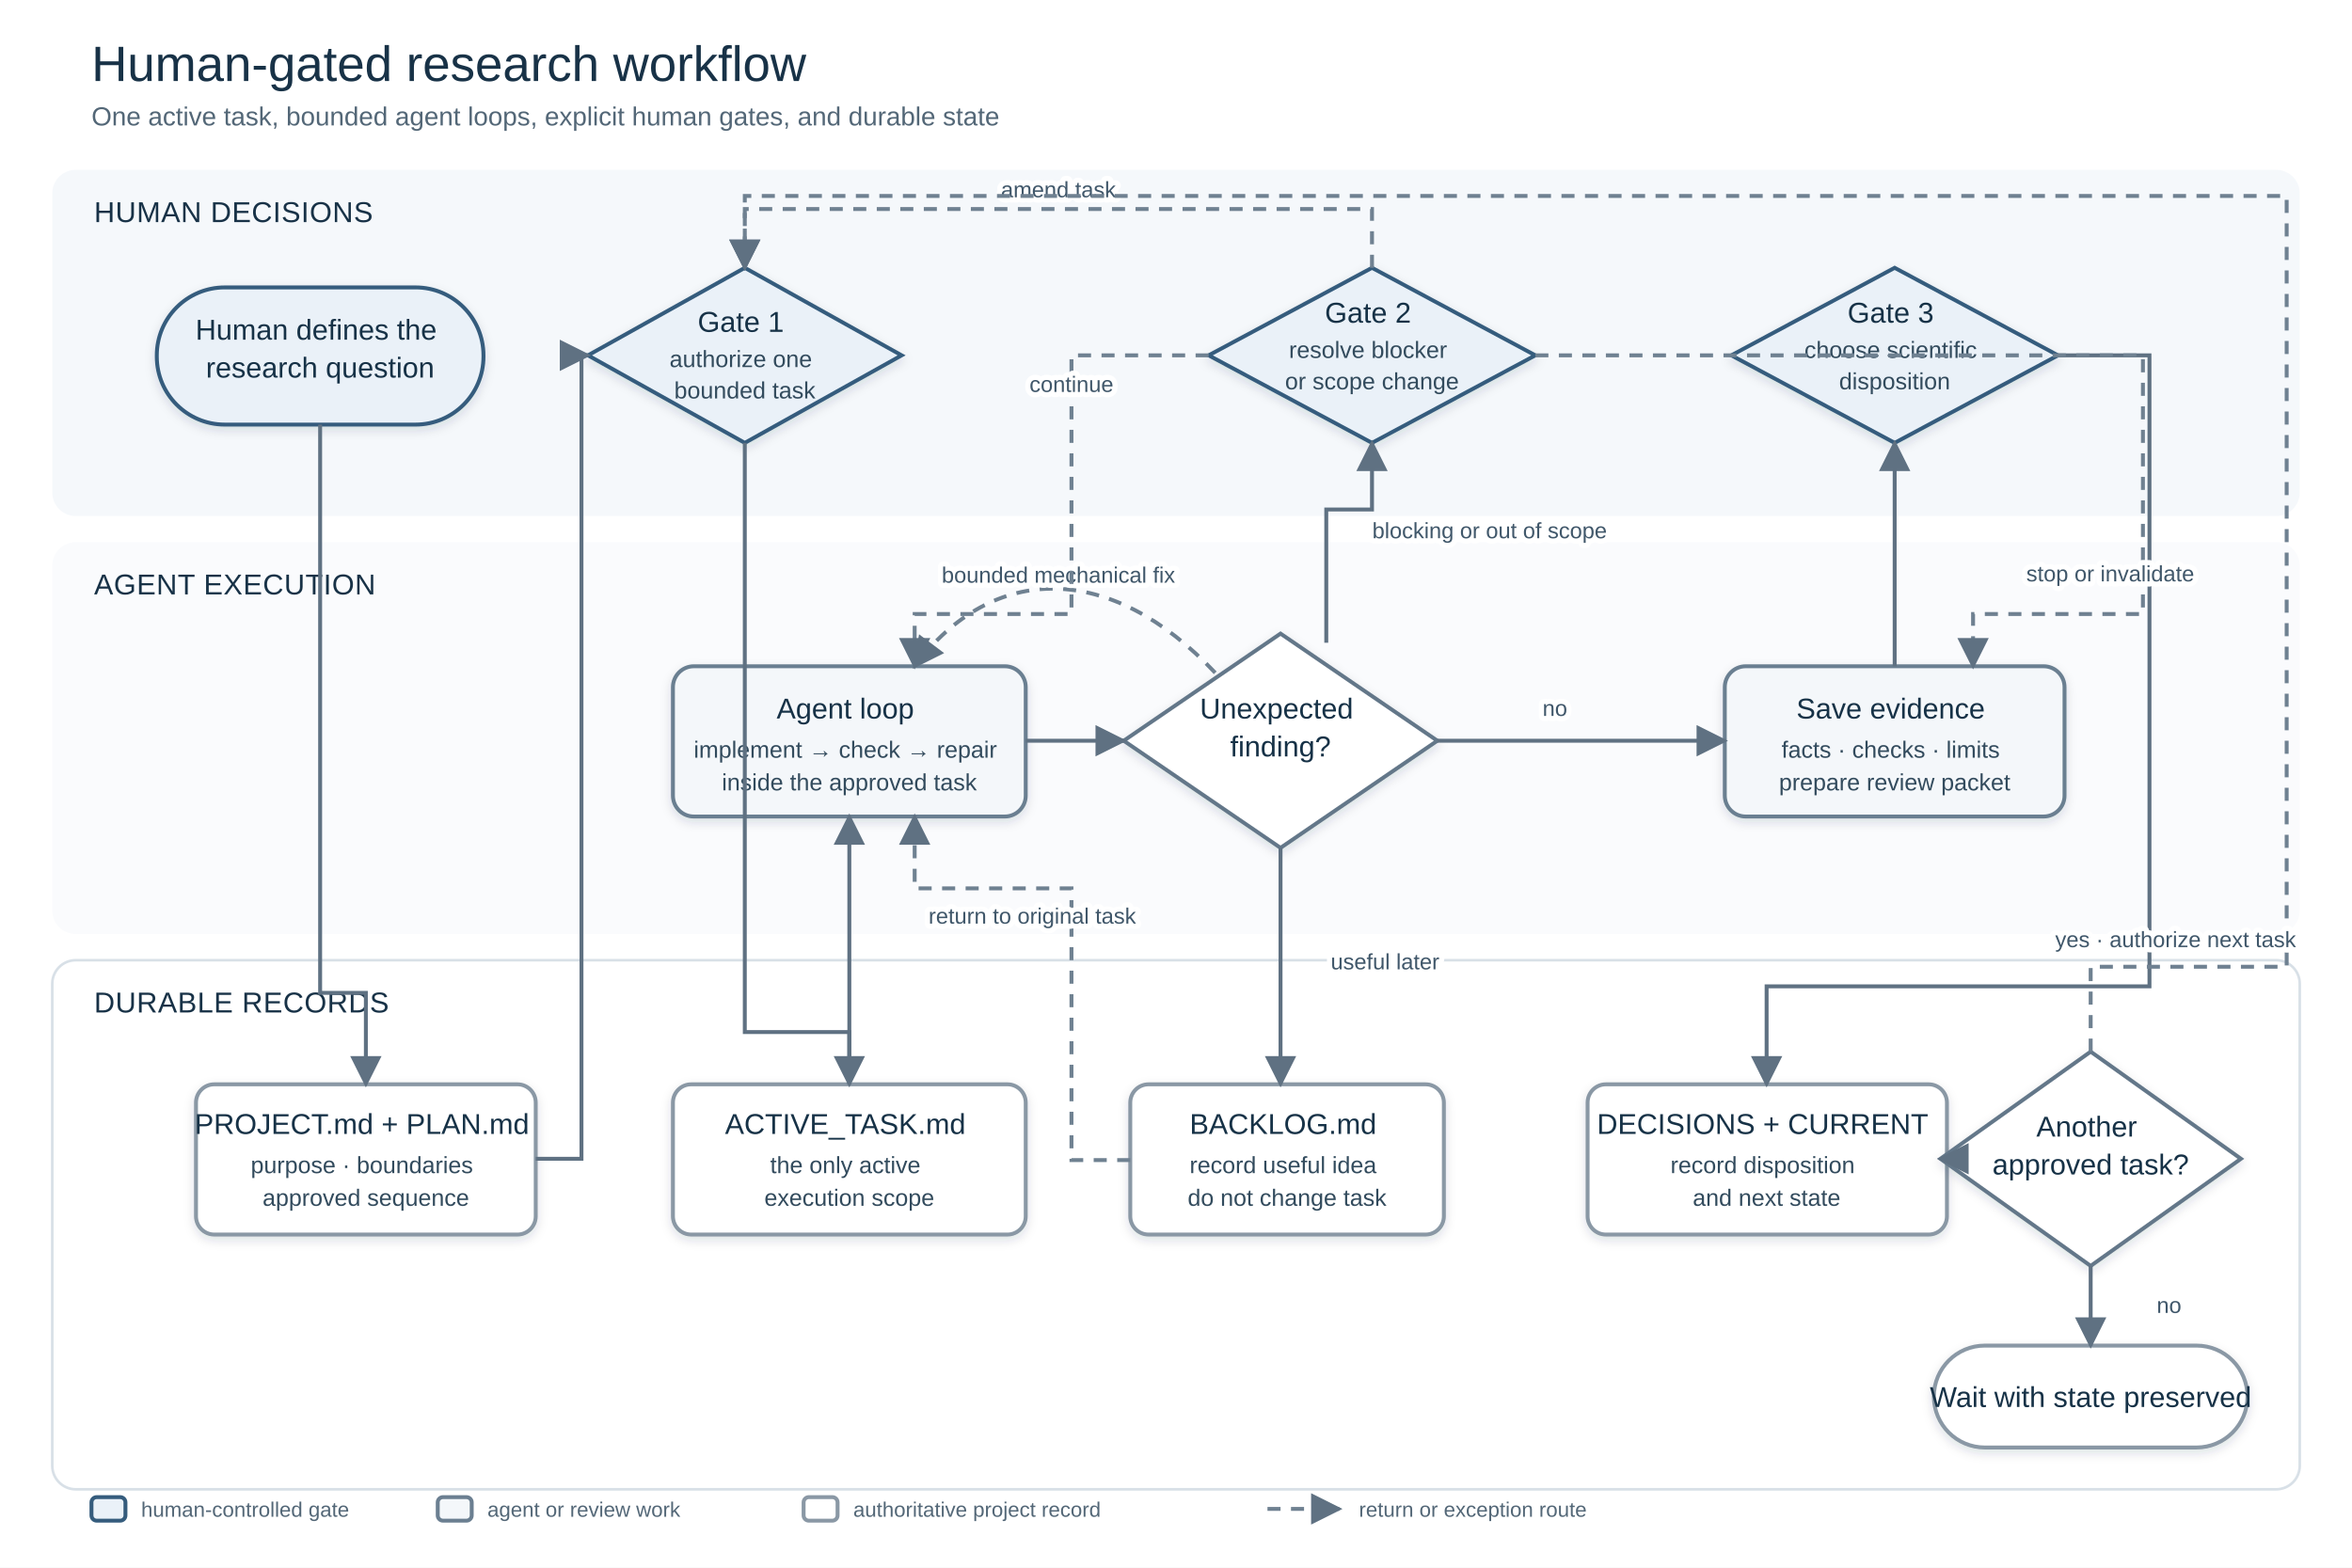
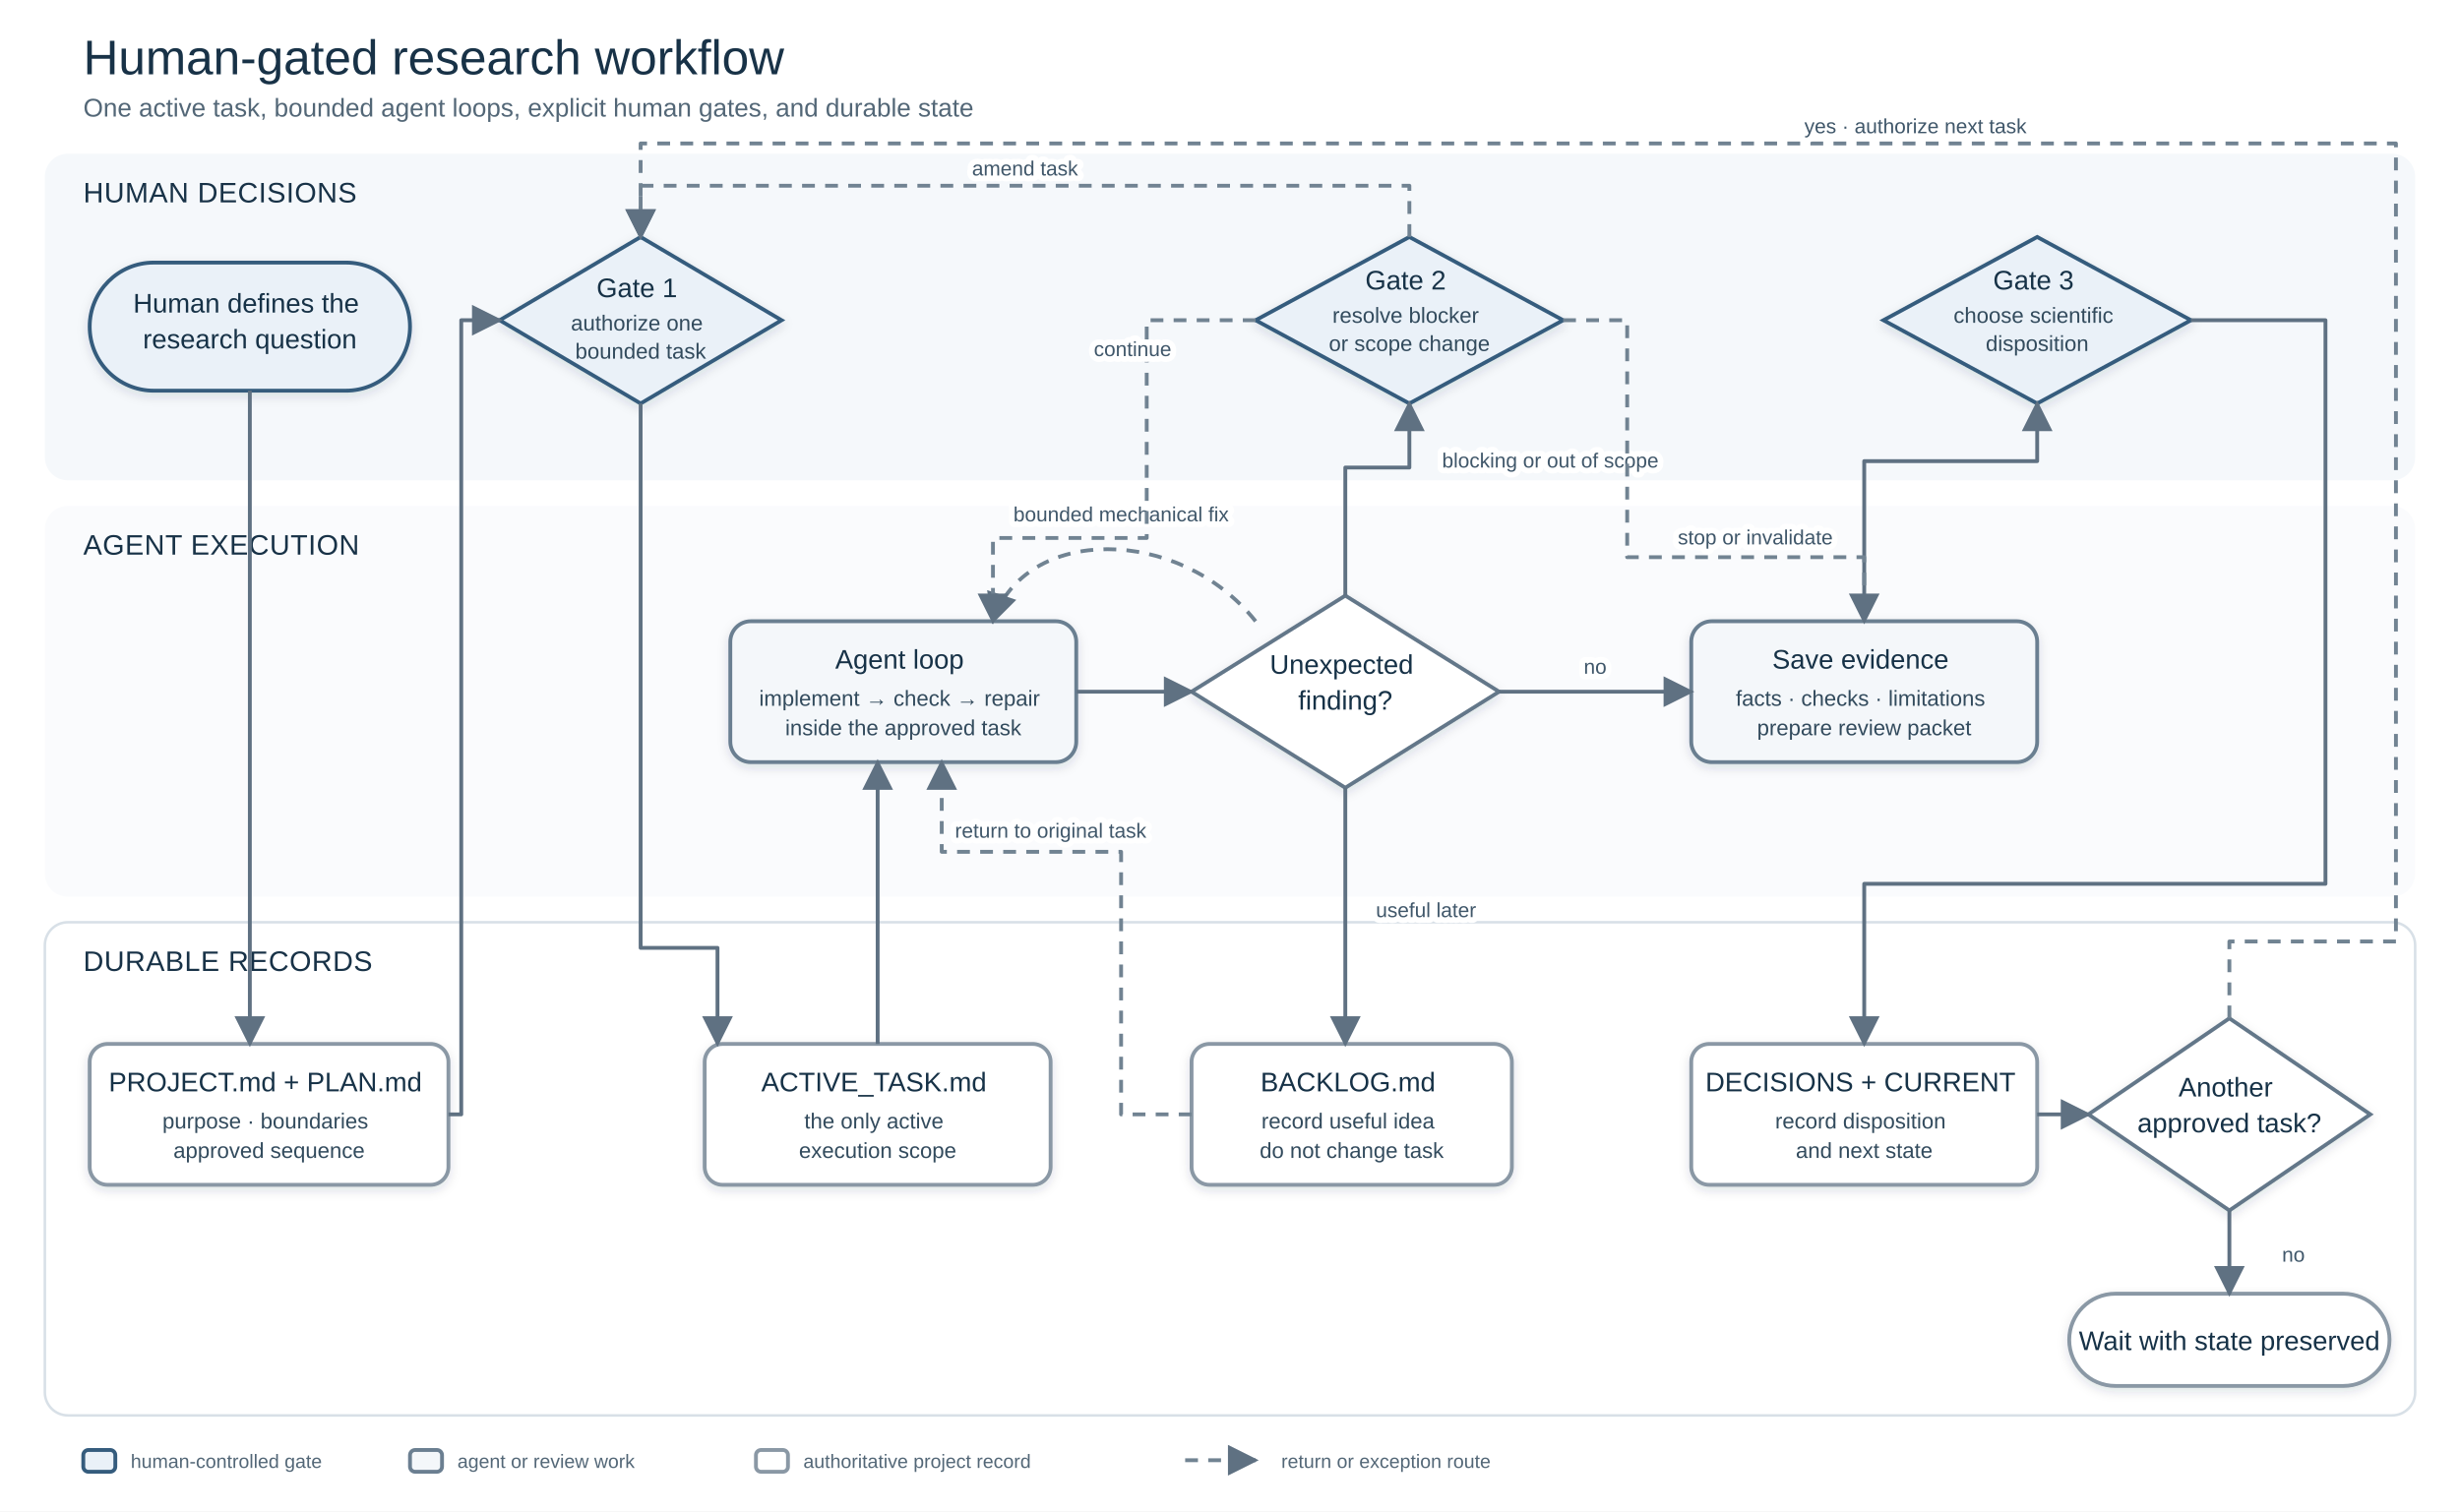
- <svg xmlns="http://www.w3.org/2000/svg" width="1800" height="1200" viewBox="0 0 1800 1200" style="width:100%;height:auto;display:block;margin:0 auto" role="img" aria-labelledby="title desc">
+ <svg xmlns="http://www.w3.org/2000/svg" width="1920" height="1180" viewBox="0 0 1920 1180" style="width:100%;height:auto;display:block;margin:0 auto" role="img" aria-labelledby="title desc">
  <defs>
    <marker id="arrow" viewBox="0 0 10 10" refX="9" refY="5" markerWidth="8" markerHeight="8" orient="auto-start-reverse">
-       <path d="M 0 0 L 10 5 L 0 10 z" fill="#5f7182" />
+       <path d="M0,0 L10,5 L0,10 Z" fill="#5f7182" />
    </marker>
-     <filter id="shadow" x="-10%" y="-10%" width="120%" height="130%">
-       <feDropShadow dx="0" dy="3" stdDeviation="4" flood-color="#1f3344" flood-opacity="0.14" />
+     <filter id="shadow" x="-12%" y="-12%" width="124%" height="132%">
+       <feDropShadow dx="0" dy="3" stdDeviation="4" flood-color="#1f3344" flood-opacity="0.13" />
    </filter>
    <style>
      .title { font: 500 38px Arial, sans-serif; fill: #183247; }
      .subtitle { font: 400 20px Arial, sans-serif; fill: #536777; }
      .lane-title { font: 500 22px Arial, sans-serif; fill: #183247; letter-spacing: .4px; }
-       .node-title { font: 500 22px Arial, sans-serif; fill: #183247; text-anchor: middle; }
-       .node-copy { font: 400 18px Arial, sans-serif; fill: #334b5d; text-anchor: middle; }
-       .edge-label { font: 500 17px Arial, sans-serif; fill: #40576a; text-anchor: middle; paint-order: stroke; stroke: #ffffff; stroke-width: 8px; stroke-linejoin: round; }
-       .small { font: 400 16px Arial, sans-serif; fill: #536777; }
-       .flow { fill: none; stroke: #5f7182; stroke-width: 3; marker-end: url(#arrow); }
-       .return { fill: none; stroke: #6f8191; stroke-width: 3; stroke-dasharray: 10 8; marker-end: url(#arrow); }
+       .node-title { font: 500 21px Arial, sans-serif; fill: #183247; text-anchor: middle; }
+       .node-copy { font: 400 17px Arial, sans-serif; fill: #334b5d; text-anchor: middle; }
+       .edge-label { font: 500 16px Arial, sans-serif; fill: #40576a; text-anchor: middle; paint-order: stroke; stroke: #fff; stroke-width: 9px; stroke-linejoin: round; }
+       .legend { font: 400 15px Arial, sans-serif; fill: #536777; }
+       .flow { fill: none; stroke: #5f7182; stroke-width: 3; stroke-linejoin: round; marker-end: url(#arrow); }
+       .return { fill: none; stroke: #718392; stroke-width: 3; stroke-linejoin: round; stroke-dasharray: 10 8; marker-end: url(#arrow); }
      .human { fill: #eaf1f8; stroke: #355c7d; stroke-width: 3; }
      .agent { fill: #f4f7fa; stroke: #6b7f91; stroke-width: 3; }
-       .record { fill: #ffffff; stroke: #8a98a5; stroke-width: 3; }
-       .decision { fill: #ffffff; stroke: #647789; stroke-width: 3; }
+       .record { fill: #fff; stroke: #8a98a5; stroke-width: 3; }
+       .decision { fill: #fff; stroke: #647789; stroke-width: 3; }
    </style>
  </defs>
-   <rect width="1800" height="1200" fill="#ffffff" />
-   <text class="title" x="70" y="62">Human-gated research workflow</text>
-   <text class="subtitle" x="70" y="96">One active task, bounded agent loops, explicit human gates, and durable state</text>
-   <rect x="40" y="130" width="1720" height="265" rx="18" fill="#f5f8fb" />
-   <rect x="40" y="415" width="1720" height="300" rx="18" fill="#fafbfd" />
-   <rect x="40" y="735" width="1720" height="405" rx="18" fill="#ffffff" stroke="#d8e0e7" stroke-width="2" />
-   <text class="lane-title" x="72" y="170">HUMAN DECISIONS</text>
-   <text class="lane-title" x="72" y="455">AGENT EXECUTION</text>
-   <text class="lane-title" x="72" y="775">DURABLE RECORDS</text>
+   <rect width="1920" height="1180" fill="#fff" />
+   <text class="title" x="65" y="58">Human-gated research workflow</text>
+   <text class="subtitle" x="65" y="91">One active task, bounded agent loops, explicit human gates, and durable state</text>
+   <rect x="35" y="120" width="1850" height="255" rx="18" fill="#f5f8fb" />
+   <rect x="35" y="395" width="1850" height="305" rx="18" fill="#fafbfd" />
+   <rect x="35" y="720" width="1850" height="385" rx="18" fill="#fff" stroke="#d8e0e7" stroke-width="2" />
+   <text class="lane-title" x="65" y="158">HUMAN DECISIONS</text>
+   <text class="lane-title" x="65" y="433">AGENT EXECUTION</text>
+   <text class="lane-title" x="65" y="758">DURABLE RECORDS</text>
  <g filter="url(#shadow)">
-     <rect class="human" x="120" y="220" width="250" height="105" rx="52" />
-     <text class="node-title" x="245" y="260">
-       <tspan x="245">Human defines the</tspan>
-       <tspan x="245" dy="29">research question</tspan>
+     <rect class="human" x="70" y="205" width="250" height="100" rx="50" />
+     <text class="node-title" x="195" y="244">
+       <tspan x="195">Human defines the</tspan>
+       <tspan x="195" dy="28">research question</tspan>
    </text>
  </g>
  <g filter="url(#shadow)">
-     <polygon class="human" points="570,205 690,272 570,339 450,272" />
-     <text class="node-title" x="570" y="254">
-       <tspan x="570">Gate 1</tspan>
-       <tspan class="node-copy" x="570" dy="27">authorize one</tspan>
-       <tspan class="node-copy" x="570" dy="24">bounded task</tspan>
+     <polygon class="human" points="500,185 610,250 500,315 390,250" />
+     <text class="node-title" x="500" y="232">
+       <tspan x="500">Gate 1</tspan>
+       <tspan class="node-copy" x="500" dy="26">authorize one</tspan>
+       <tspan class="node-copy" x="500" dy="22">bounded task</tspan>
    </text>
  </g>
  <g filter="url(#shadow)">
-     <polygon class="human" points="1050,205 1175,272 1050,339 925,272" />
-     <text class="node-title" x="1050" y="247">
-       <tspan x="1050">Gate 2</tspan>
-       <tspan class="node-copy" x="1050" dy="27">resolve blocker</tspan>
-       <tspan class="node-copy" x="1050" dy="24">or scope change</tspan>
+     <polygon class="human" points="1100,185 1220,250 1100,315 980,250" />
+     <text class="node-title" x="1100" y="226">
+       <tspan x="1100">Gate 2</tspan>
+       <tspan class="node-copy" x="1100" dy="26">resolve blocker</tspan>
+       <tspan class="node-copy" x="1100" dy="22">or scope change</tspan>
    </text>
  </g>
  <g filter="url(#shadow)">
-     <polygon class="human" points="1450,205 1575,272 1450,339 1325,272" />
-     <text class="node-title" x="1450" y="247">
-       <tspan x="1450">Gate 3</tspan>
-       <tspan class="node-copy" x="1450" dy="27">choose scientific</tspan>
-       <tspan class="node-copy" x="1450" dy="24">disposition</tspan>
+     <polygon class="human" points="1590,185 1710,250 1590,315 1470,250" />
+     <text class="node-title" x="1590" y="226">
+       <tspan x="1590">Gate 3</tspan>
+       <tspan class="node-copy" x="1590" dy="26">choose scientific</tspan>
+       <tspan class="node-copy" x="1590" dy="22">disposition</tspan>
    </text>
  </g>
  <g filter="url(#shadow)">
-     <rect class="agent" x="515" y="510" width="270" height="115" rx="16" />
-     <text class="node-title" x="650" y="550">
-       <tspan x="650">Agent loop</tspan>
-       <tspan class="node-copy" x="650" dy="30">implement → check → repair</tspan>
-       <tspan class="node-copy" x="650" dy="25">inside the approved task</tspan>
+     <rect class="agent" x="570" y="485" width="270" height="110" rx="16" />
+     <text class="node-title" x="705" y="522">
+       <tspan x="705">Agent loop</tspan>
+       <tspan class="node-copy" x="705" dy="29">implement → check → repair</tspan>
+       <tspan class="node-copy" x="705" dy="23">inside the approved task</tspan>
    </text>
  </g>
  <g filter="url(#shadow)">
-     <polygon class="decision" points="980,485 1100,567 980,649 860,567" />
-     <text class="node-title" x="980" y="550">
-       <tspan x="980">Unexpected</tspan>
-       <tspan x="980" dy="29">finding?</tspan>
+     <polygon class="decision" points="1050,465 1170,540 1050,615 930,540" />
+     <text class="node-title" x="1050" y="526">
+       <tspan x="1050">Unexpected</tspan>
+       <tspan x="1050" dy="28">finding?</tspan>
    </text>
  </g>
  <g filter="url(#shadow)">
-     <rect class="agent" x="1320" y="510" width="260" height="115" rx="16" />
-     <text class="node-title" x="1450" y="550">
-       <tspan x="1450">Save evidence</tspan>
-       <tspan class="node-copy" x="1450" dy="30">facts · checks · limits</tspan>
-       <tspan class="node-copy" x="1450" dy="25">prepare review packet</tspan>
+     <rect class="agent" x="1320" y="485" width="270" height="110" rx="16" />
+     <text class="node-title" x="1455" y="522">
+       <tspan x="1455">Save evidence</tspan>
+       <tspan class="node-copy" x="1455" dy="29">facts · checks · limitations</tspan>
+       <tspan class="node-copy" x="1455" dy="23">prepare review packet</tspan>
    </text>
  </g>
  <g filter="url(#shadow)">
-     <rect class="record" x="150" y="830" width="260" height="115" rx="14" />
-     <text class="node-title" x="280" y="868">
-       <tspan x="280">PROJECT.md + PLAN.md</tspan>
-       <tspan class="node-copy" x="280" dy="30">purpose · boundaries</tspan>
-       <tspan class="node-copy" x="280" dy="25">approved sequence</tspan>
+     <rect class="record" x="70" y="815" width="280" height="110" rx="14" />
+     <text class="node-title" x="210" y="852">
+       <tspan x="210">PROJECT.md + PLAN.md</tspan>
+       <tspan class="node-copy" x="210" dy="29">purpose · boundaries</tspan>
+       <tspan class="node-copy" x="210" dy="23">approved sequence</tspan>
    </text>
  </g>
  <g filter="url(#shadow)">
-     <rect class="record" x="515" y="830" width="270" height="115" rx="14" />
-     <text class="node-title" x="650" y="868">
-       <tspan x="650">ACTIVE_TASK.md</tspan>
-       <tspan class="node-copy" x="650" dy="30">the only active</tspan>
-       <tspan class="node-copy" x="650" dy="25">execution scope</tspan>
+     <rect class="record" x="550" y="815" width="270" height="110" rx="14" />
+     <text class="node-title" x="685" y="852">
+       <tspan x="685">ACTIVE_TASK.md</tspan>
+       <tspan class="node-copy" x="685" dy="29">the only active</tspan>
+       <tspan class="node-copy" x="685" dy="23">execution scope</tspan>
    </text>
  </g>
  <g filter="url(#shadow)">
-     <rect class="record" x="865" y="830" width="240" height="115" rx="14" />
-     <text class="node-title" x="985" y="868">
-       <tspan x="985">BACKLOG.md</tspan>
-       <tspan class="node-copy" x="985" dy="30">record useful idea</tspan>
-       <tspan class="node-copy" x="985" dy="25">do not change task</tspan>
+     <rect class="record" x="930" y="815" width="250" height="110" rx="14" />
+     <text class="node-title" x="1055" y="852">
+       <tspan x="1055">BACKLOG.md</tspan>
+       <tspan class="node-copy" x="1055" dy="29">record useful idea</tspan>
+       <tspan class="node-copy" x="1055" dy="23">do not change task</tspan>
    </text>
  </g>
  <g filter="url(#shadow)">
-     <rect class="record" x="1215" y="830" width="275" height="115" rx="14" />
-     <text class="node-title" x="1352" y="868">
-       <tspan x="1352">DECISIONS + CURRENT</tspan>
-       <tspan class="node-copy" x="1352" dy="30">record disposition</tspan>
-       <tspan class="node-copy" x="1352" dy="25">and next state</tspan>
+     <rect class="record" x="1320" y="815" width="270" height="110" rx="14" />
+     <text class="node-title" x="1455" y="852">
+       <tspan x="1455">DECISIONS + CURRENT</tspan>
+       <tspan class="node-copy" x="1455" dy="29">record disposition</tspan>
+       <tspan class="node-copy" x="1455" dy="23">and next state</tspan>
    </text>
  </g>
  <g filter="url(#shadow)">
-     <polygon class="decision" points="1600,805 1715,887 1600,969 1485,887" />
-     <text class="node-title" x="1600" y="870">
-       <tspan x="1600">Another</tspan>
-       <tspan x="1600" dy="29">approved task?</tspan>
+     <polygon class="decision" points="1740,795 1850,870 1740,945 1630,870" />
+     <text class="node-title" x="1740" y="856">
+       <tspan x="1740">Another</tspan>
+       <tspan x="1740" dy="28">approved task?</tspan>
    </text>
  </g>
  <g filter="url(#shadow)">
-     <rect class="record" x="1480" y="1030" width="240" height="78" rx="39" />
-     <text class="node-title" x="1600" y="1077">Wait with state preserved</text>
+     <rect class="record" x="1615" y="1010" width="250" height="72" rx="36" />
+     <text class="node-title" x="1740" y="1054">Wait with state preserved</text>
  </g>
-   <path class="flow" d="M245 325 V760 H280 V830" />
-   <path class="flow" d="M410 887 H445 V272 H450" />
-   <path class="flow" d="M570 339 V790 H650 V830" />
-   <path class="flow" d="M650 830 V625" />
-   <path class="flow" d="M785 567 H860" />
-   <path class="flow" d="M1100 567 H1320" />
-   <path class="flow" d="M1450 510 V339" />
-   <path class="flow" d="M1575 272 H1645 V755 H1352 V830" />
-   <path class="flow" d="M1490 887 H1485" />
-   <path class="flow" d="M1600 969 V1030" />
-   <path class="return" d="M930 515 C850 430 760 430 700 510" />
-   <text class="edge-label" x="810" y="446">bounded mechanical fix</text>
-   <path class="flow" d="M980 649 V830" />
-   <text class="edge-label" x="1060" y="742">useful later</text>
-   <path class="return" d="M865 888 H820 V680 H700 V625" />
-   <text class="edge-label" x="790" y="707">return to original task</text>
-   <path class="flow" d="M1015 492 V390 H1050 V339" />
-   <text class="edge-label" x="1140" y="412">blocking or out of scope</text>
-   <path class="return" d="M925 272 H820 V470 H700 V510" />
-   <text class="edge-label" x="820" y="300">continue</text>
-   <path class="return" d="M1050 205 V160 H570 V205" />
-   <text class="edge-label" x="810" y="151">amend task</text>
-   <path class="return" d="M1175 272 H1640 V470 H1510 V510" />
-   <text class="edge-label" x="1615" y="445">stop or invalidate</text>
-   <path class="return" d="M1600 805 V740 H1750 V150 H570 V205" />
-   <text class="edge-label" x="1665" y="725">yes · authorize next task</text>
-   <text class="edge-label" x="1190" y="548">no</text>
-   <text class="edge-label" x="1660" y="1005">no</text>
-   <g transform="translate(70 1165)">
-     <rect x="0" y="-19" width="26" height="18" rx="4" class="human" />
-     <text class="small" x="38" y="-4">human-controlled gate</text>
-     <rect x="265" y="-19" width="26" height="18" rx="4" class="agent" />
-     <text class="small" x="303" y="-4">agent or review work</text>
-     <rect x="545" y="-19" width="26" height="18" rx="4" class="record" />
-     <text class="small" x="583" y="-4">authoritative project record</text>
-     <line x1="900" y1="-10" x2="955" y2="-10" class="return" />
-     <text class="small" x="970" y="-4">return or exception route</text>
+   <path class="flow" d="M195 305 V815" />
+   <path class="flow" d="M350 870 H360 V250 H390" />
+   <path class="flow" d="M500 315 V740 H560 V815" />
+   <path class="flow" d="M685 815 V595" />
+   <path class="flow" d="M840 540 H930" />
+   <path class="flow" d="M1170 540 H1320" />
+   <path class="flow" d="M1455 485 V360 H1590 V315" />
+   <path class="flow" d="M1710 250 H1815 V690 H1455 V815" />
+   <path class="flow" d="M1590 870 H1630" />
+   <path class="flow" d="M1740 945 V1010" />
+   <path class="return" d="M980 485 C920 410 800 410 775 485" />
+   <text class="edge-label" x="875" y="407">bounded mechanical fix</text>
+   <path class="flow" d="M1050 615 V815" />
+   <text class="edge-label" x="1113" y="716">useful later</text>
+   <path class="return" d="M930 870 H875 V665 H735 V595" />
+   <text class="edge-label" x="820" y="654">return to original task</text>
+   <path class="flow" d="M1050 465 V365 H1100 V315" />
+   <text class="edge-label" x="1210" y="365">blocking or out of scope</text>
+   <path class="return" d="M980 250 H895 V420 H775 V485" />
+   <text class="edge-label" x="884" y="278">continue</text>
+   <path class="return" d="M1100 185 V145 H500 V185" />
+   <text class="edge-label" x="800" y="137">amend task</text>
+   <path class="return" d="M1220 250 H1270 V435 H1455 V485" />
+   <text class="edge-label" x="1370" y="425">stop or invalidate</text>
+   <path class="return" d="M1740 795 V735 H1870 V112 H500 V185" />
+   <text class="edge-label" x="1495" y="104">yes · authorize next task</text>
+   <text class="edge-label" x="1245" y="526">no</text>
+   <text class="edge-label" x="1790" y="985">no</text>
+   <g transform="translate(65 1150)">
+     <rect x="0" y="-18" width="25" height="17" rx="4" class="human" />
+     <text class="legend" x="37" y="-4">human-controlled gate</text>
+     <rect x="255" y="-18" width="25" height="17" rx="4" class="agent" />
+     <text class="legend" x="292" y="-4">agent or review work</text>
+     <rect x="525" y="-18" width="25" height="17" rx="4" class="record" />
+     <text class="legend" x="562" y="-4">authoritative project record</text>
+     <line x1="860" y1="-10" x2="915" y2="-10" class="return" />
+     <text class="legend" x="935" y="-4">return or exception route</text>
  </g>
</svg>
